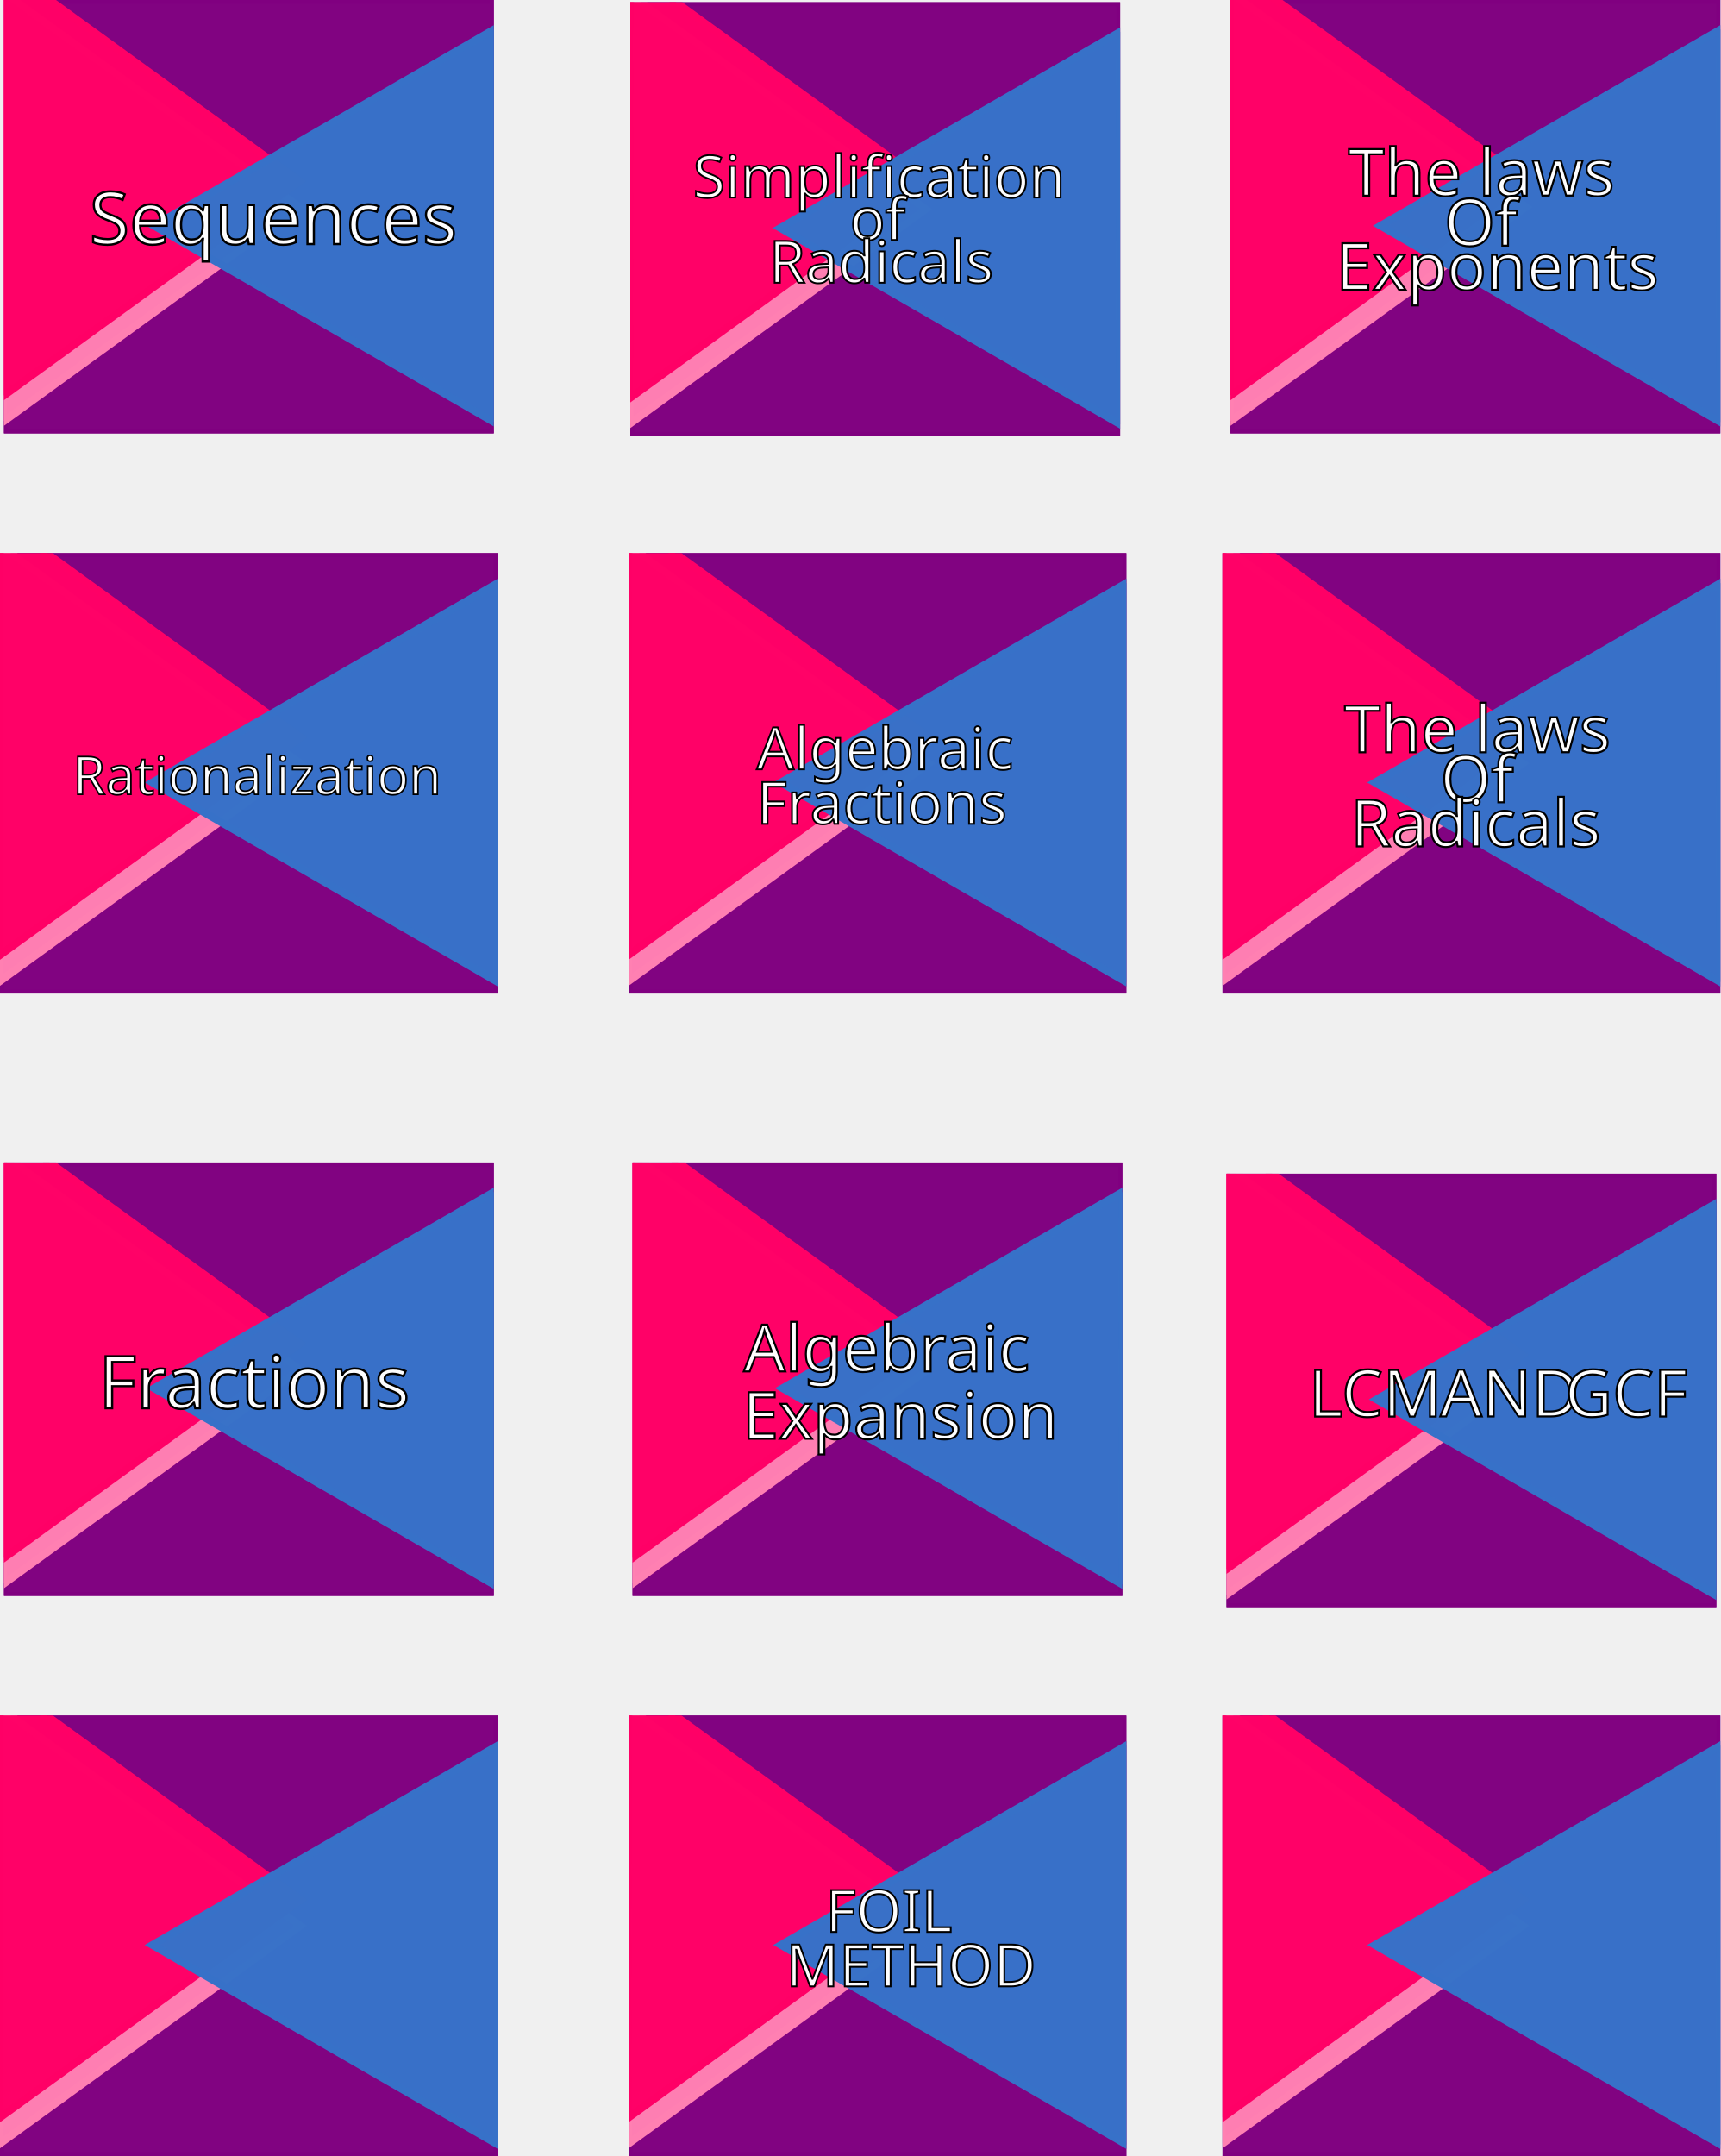
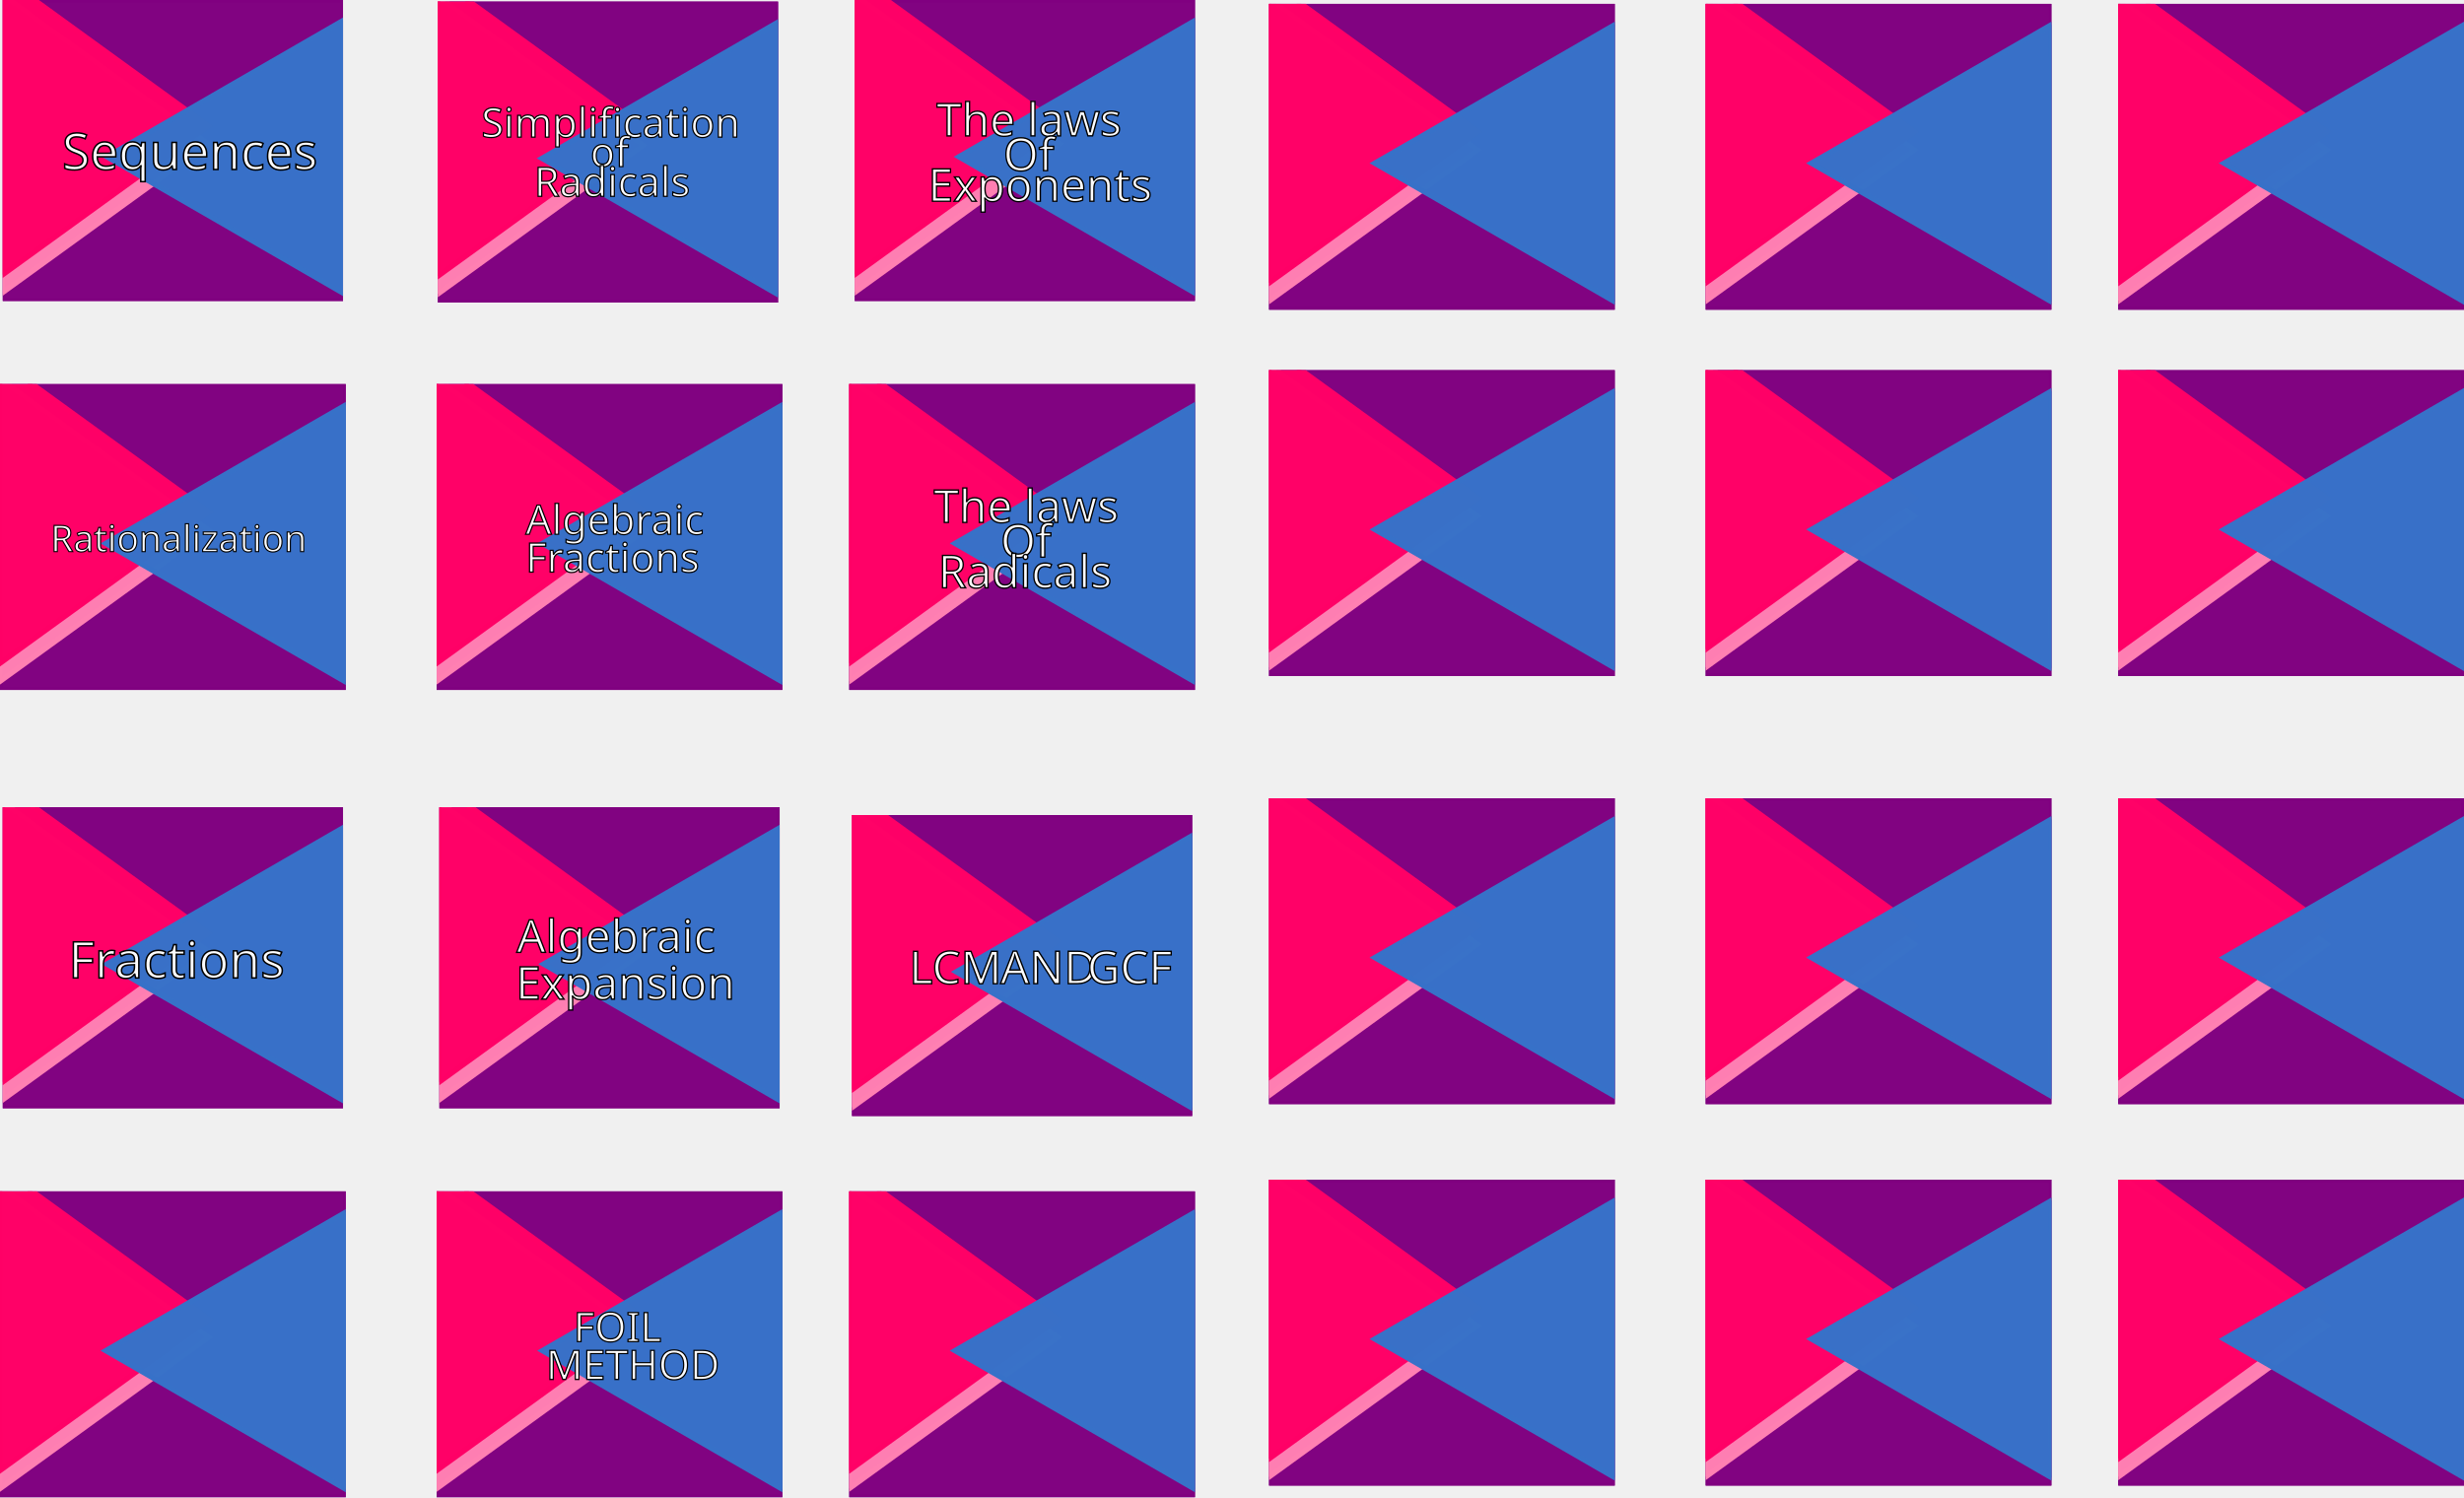
- <svg xmlns="http://www.w3.org/2000/svg" width="2126.736mm" height="2664.834mm" viewBox="0 0 2126.736 2664.834" version="1.1" id="svg1">
+ <svg xmlns="http://www.w3.org/2000/svg" width="4385.24mm" height="2664.834mm" viewBox="0 0 4385.24 2664.834" version="1.1" id="svg1">
  <defs id="defs1">
    <clipPath clipPathUnits="userSpaceOnUse" id="clipPath28">
      <rect style="fill:#800080;fill-opacity:0.988;stroke:#800080;stroke-width:3.989" id="rect28" width="245.798" height="217.448" x="-17.899" y="-38.953" />
    </clipPath>
    <clipPath clipPathUnits="userSpaceOnUse" id="clipPath28-7">
      <rect style="fill:#800080;fill-opacity:0.988;stroke:#800080;stroke-width:3.989" id="rect28-5" width="245.798" height="217.448" x="-17.899" y="-38.953" />
    </clipPath>
    <clipPath clipPathUnits="userSpaceOnUse" id="clipPath1">
      <rect style="fill:#800080;fill-opacity:0.988;stroke:#800080;stroke-width:3.989" id="rect1-3" width="245.798" height="217.448" x="-17.899" y="-38.953" />
    </clipPath>
    <clipPath clipPathUnits="userSpaceOnUse" id="clipPath2">
      <rect style="fill:#800080;fill-opacity:0.988;stroke:#800080;stroke-width:3.989" id="rect2-5" width="245.798" height="217.448" x="-17.899" y="-38.953" />
    </clipPath>
  </defs>
  <g id="layer1" transform="translate(522.0642,-8.218375)">
    <g id="g46" clip-path="url(#clipPath28)" transform="matrix(2.503564,0,0,2.503564,299.8197,789.3644)">
      <rect style="fill:#800080;fill-opacity:0.988;stroke:#800080;stroke-width:3.989" id="rect43" width="245.798" height="217.448" x="-17.899" y="-38.953" />
      <path style="fill:#ff80b2;fill-opacity:0.988;stroke:#ff80b2;stroke-width:2.699" id="path44" d="M 331.073,119.532 195.812,77.307 300.011,-18.72 Z" transform="matrix(0.8197003,-1.115888,0.8892339,1.028631,-247.2071,311.3472)" />
      <path style="fill:#ff0066;fill-opacity:0.988;stroke:#ff0066;stroke-width:2.699" id="path45" d="M 331.073,119.532 195.812,77.307 300.011,-18.72 Z" transform="matrix(0.8197003,-1.115888,0.8892339,1.028631,-247.2003,298.4932)" />
      <path style="fill:#3771c8;fill-opacity:0.988;stroke:#3771c8;stroke-width:2.699" id="path46" d="M 331.073,119.532 195.812,77.307 300.011,-18.72 Z" transform="matrix(-0.9422147,1.022141,-1.022141,-0.9422147,491.427,-151.4687)" />
    </g>
    <g id="g40" clip-path="url(#clipPath28)" transform="matrix(2.463587,0,0,2.463587,301.2567,106.9659)">
      <rect style="fill:#800080;fill-opacity:0.988;stroke:#800080;stroke-width:3.989" id="rect37" width="245.798" height="217.448" x="-17.899" y="-38.953" />
      <path style="fill:#ff80b2;fill-opacity:0.988;stroke:#ff80b2;stroke-width:2.699" id="path38" d="M 331.073,119.532 195.812,77.307 300.011,-18.72 Z" transform="matrix(0.8197003,-1.115888,0.8892339,1.028631,-247.2071,311.3472)" />
      <path style="fill:#ff0066;fill-opacity:0.988;stroke:#ff0066;stroke-width:2.699" id="path39" d="M 331.073,119.532 195.812,77.307 300.011,-18.72 Z" transform="matrix(0.8197003,-1.115888,0.8892339,1.028631,-247.2003,298.4932)" />
      <path style="fill:#3771c8;fill-opacity:0.988;stroke:#3771c8;stroke-width:2.699" id="path40" d="M 331.073,119.532 195.812,77.307 300.011,-18.72 Z" transform="matrix(-0.9422147,1.022141,-1.022141,-0.9422147,491.427,-151.4687)" />
    </g>
    <g id="g37" clip-path="url(#clipPath28)" transform="matrix(2.463587,0,0,2.463587,-473.0552,104.1825)">
      <rect style="fill:#800080;fill-opacity:0.988;stroke:#800080;stroke-width:3.989" id="rect34" width="245.798" height="217.448" x="-17.899" y="-38.953" />
      <path style="fill:#ff80b2;fill-opacity:0.988;stroke:#ff80b2;stroke-width:2.699" id="path35" d="M 331.073,119.532 195.812,77.307 300.011,-18.72 Z" transform="matrix(0.8197003,-1.115888,0.8892339,1.028631,-247.2071,311.3472)" />
      <path style="fill:#ff0066;fill-opacity:0.988;stroke:#ff0066;stroke-width:2.699" id="path36" d="M 331.073,119.532 195.812,77.307 300.011,-18.72 Z" transform="matrix(0.8197003,-1.115888,0.8892339,1.028631,-247.2003,298.4932)" />
      <path style="fill:#3771c8;fill-opacity:0.988;stroke:#3771c8;stroke-width:2.699" id="path37" d="M 331.073,119.532 195.812,77.307 300.011,-18.72 Z" transform="matrix(-0.9422147,1.022141,-1.022141,-0.9422147,491.427,-151.4687)" />
    </g>
    <text xml:space="preserve" style="font-size:90px;font-family:'Master Komika Extrude';-inkscape-font-specification:'Master Komika Extrude';text-align:start;writing-mode:lr-tb;direction:ltr;text-anchor:start;fill:#ffffff;fill-opacity:0.988;stroke:#000000;stroke-width:2.699" x="365.715" y="331.781" id="text17">
      <tspan id="tspan17" style="stroke-width:2.699" x="365.715" y="331.781" />
    </text>
    <text xml:space="preserve" style="font-style:normal;font-variant:normal;font-weight:normal;font-stretch:normal;font-size:90px;font-family:'Master Komika';-inkscape-font-specification:'Master Komika';text-align:start;writing-mode:lr-tb;direction:ltr;text-anchor:start;fill:#ffffff;fill-opacity:0.988;stroke:#000000;stroke-width:2.699" x="-411.517" y="309.885" id="text26">
      <tspan id="tspan26" style="fill:#ffffff;stroke:#000000;stroke-width:2.699" x="-411.517" y="309.885">Sequences</tspan>
    </text>
    <g id="g16">
      <g id="g34" clip-path="url(#clipPath28)" transform="matrix(2.463587,0,0,2.463587,1043.223,104.1825)">
        <rect style="fill:#800080;fill-opacity:0.988;stroke:#800080;stroke-width:3.989" id="rect32" width="245.798" height="217.448" x="-17.899" y="-38.953" />
        <path style="fill:#ff80b2;fill-opacity:0.988;stroke:#ff80b2;stroke-width:2.699" id="path32" d="M 331.073,119.532 195.812,77.307 300.011,-18.72 Z" transform="matrix(0.8197003,-1.115888,0.8892339,1.028631,-247.2071,311.3472)" />
        <path style="fill:#ff0066;fill-opacity:0.988;stroke:#ff0066;stroke-width:2.699" id="path33" d="M 331.073,119.532 195.812,77.307 300.011,-18.72 Z" transform="matrix(0.8197003,-1.115888,0.8892339,1.028631,-247.2003,298.4932)" />
        <path style="fill:#3771c8;fill-opacity:0.988;stroke:#3771c8;stroke-width:2.699" id="path34" d="M 331.073,119.532 195.812,77.307 300.011,-18.72 Z" transform="matrix(-0.9422147,1.022141,-1.022141,-0.9422147,491.427,-151.4687)" />
      </g>
      <g id="g2" transform="matrix(0.8963748,0,0,0.8963748,139.3136,51.92204)">
        <text xml:space="preserve" style="font-style:normal;font-variant:normal;font-weight:normal;font-stretch:normal;font-size:90px;font-family:'Master Komika';-inkscape-font-specification:'Master Komika';text-align:start;writing-mode:lr-tb;direction:ltr;text-anchor:start;fill:#ffffff;fill-opacity:0.988;stroke:#000000;stroke-width:2.699" x="1121.557" y="221.075" id="text30">
          <tspan id="tspan30" style="fill:#ffffff;stroke-width:2.699" x="1121.557" y="221.075">The laws</tspan>
        </text>
        <text xml:space="preserve" style="font-style:normal;font-variant:normal;font-weight:normal;font-stretch:normal;font-size:90px;font-family:'Master Komika';-inkscape-font-specification:'Master Komika';text-align:start;writing-mode:lr-tb;direction:ltr;text-anchor:start;fill:#ffffff;fill-opacity:0.988;stroke:#000000;stroke-width:2.699" x="1253.964" y="290.028" id="text31">
          <tspan id="tspan31" style="fill:#ffffff;stroke-width:2.699" x="1253.964" y="290.028">Of</tspan>
        </text>
        <text xml:space="preserve" style="font-style:normal;font-variant:normal;font-weight:normal;font-stretch:normal;font-size:90px;font-family:'Master Komika';-inkscape-font-specification:'Master Komika';text-align:start;writing-mode:lr-tb;direction:ltr;text-anchor:start;fill:#ffffff;fill-opacity:0.988;stroke:#000000;stroke-width:2.699" x="1104.704" y="350.85" id="text32">
          <tspan id="tspan32" style="fill:#ffffff;stroke-width:2.699" x="1104.704" y="350.85">Exponents</tspan>
        </text>
      </g>
    </g>
    <g id="g9" transform="translate(22.39576,-7.047849)">
      <text xml:space="preserve" style="font-style:normal;font-variant:normal;font-weight:normal;font-stretch:normal;font-size:72.408px;font-family:'Master Komika';-inkscape-font-specification:'Master Komika';text-align:start;writing-mode:lr-tb;direction:ltr;text-anchor:start;fill:#ffffff;fill-opacity:0.988;stroke:#000000;stroke-width:2.171" x="312.219" y="259.392" id="text27">
        <tspan id="tspan27" style="fill:#ffffff;stroke-width:2.171" x="312.219" y="259.392">Simplification</tspan>
      </text>
      <text xml:space="preserve" style="font-style:normal;font-variant:normal;font-weight:normal;font-stretch:normal;font-size:72.408px;font-family:'Master Komika';-inkscape-font-specification:'Master Komika';text-align:start;writing-mode:lr-tb;direction:ltr;text-anchor:start;fill:#ffffff;fill-opacity:0.988;stroke:#000000;stroke-width:2.171" x="506.109" y="311.843" id="text28">
        <tspan id="tspan28" style="fill:#ffffff;stroke-width:2.171" x="506.109" y="311.843">of</tspan>
      </text>
      <text xml:space="preserve" style="font-style:normal;font-variant:normal;font-weight:normal;font-stretch:normal;font-size:72.408px;font-family:'Master Komika';-inkscape-font-specification:'Master Komika';text-align:start;writing-mode:lr-tb;direction:ltr;text-anchor:start;fill:#ffffff;fill-opacity:0.988;stroke:#000000;stroke-width:2.171" x="406.159" y="364.754" id="text29">
        <tspan id="tspan29" style="fill:#ffffff;stroke-width:2.171" x="406.159" y="364.754">Radicals</tspan>
      </text>
    </g>
    <text xml:space="preserve" style="font-size:96.258px;line-height:0.9;font-family:'Master Komika Extrude';-inkscape-font-specification:'Master Komika Extrude';text-align:center;letter-spacing:0px;writing-mode:lr-tb;direction:ltr;text-anchor:middle;fill:#ffffff;stroke:#000000;stroke-width:0.637" x="551.855" y="944.809" id="text5">
      <tspan style="font-style:normal;font-variant:normal;font-weight:normal;font-stretch:normal;font-family:'Master Komika';-inkscape-font-specification:'Master Komika';fill:#ffffff;stroke:#000000;stroke-width:0.637" x="551.855" y="944.809" id="tspan7" />
    </text>
    <g id="g10" transform="translate(7.157484,-43.55564)">
      <text xml:space="preserve" style="font-style:normal;font-variant:normal;font-weight:normal;font-stretch:normal;font-size:72.408px;font-family:'Master Komika';-inkscape-font-specification:'Master Komika';text-align:start;writing-mode:lr-tb;direction:ltr;text-anchor:start;fill:#ffffff;fill-opacity:0.988;stroke:#000000;stroke-width:2.171" x="406.159" y="1002.729" id="text8">
        <tspan id="tspan8" style="fill:#ffffff;stroke-width:2.171" x="406.159" y="1002.729">Algebraic</tspan>
      </text>
      <text xml:space="preserve" style="font-style:normal;font-variant:normal;font-weight:normal;font-stretch:normal;font-size:72.408px;font-family:'Master Komika';-inkscape-font-specification:'Master Komika';text-align:start;writing-mode:lr-tb;direction:ltr;text-anchor:start;fill:#ffffff;fill-opacity:0.988;stroke:#000000;stroke-width:2.171" x="406.159" y="1070.057" id="text9">
        <tspan id="tspan9" style="fill:#ffffff;stroke-width:2.171" x="406.159" y="1070.057">Fractions</tspan>
      </text>
    </g>
    <g id="g43" clip-path="url(#clipPath28)" transform="matrix(2.503564,0,0,2.503564,-477.2527,789.3644)">
      <rect style="fill:#800080;fill-opacity:0.988;stroke:#800080;stroke-width:3.989" id="rect40" width="245.798" height="217.448" x="-17.899" y="-38.953" />
      <path style="fill:#ff80b2;fill-opacity:0.988;stroke:#ff80b2;stroke-width:2.699" id="path41" d="M 331.073,119.532 195.812,77.307 300.011,-18.72 Z" transform="matrix(0.8197003,-1.115888,0.8892339,1.028631,-247.2071,311.3472)" />
      <path style="fill:#ff0066;fill-opacity:0.988;stroke:#ff0066;stroke-width:2.699" id="path42" d="M 331.073,119.532 195.812,77.307 300.011,-18.72 Z" transform="matrix(0.8197003,-1.115888,0.8892339,1.028631,-247.2003,298.4932)" />
      <path style="fill:#3771c8;fill-opacity:0.988;stroke:#3771c8;stroke-width:2.699" id="path43" d="M 331.073,119.532 195.812,77.307 300.011,-18.72 Z" transform="matrix(-0.9422147,1.022141,-1.022141,-0.9422147,491.427,-151.4687)" />
    </g>
    <text xml:space="preserve" style="font-style:normal;font-variant:normal;font-weight:normal;font-stretch:normal;font-size:65.382px;font-family:'Master Komika';-inkscape-font-specification:'Master Komika';text-align:start;writing-mode:lr-tb;direction:ltr;text-anchor:start;fill:#ffffff;fill-opacity:0.988;stroke:#000000;stroke-width:1.961" x="-432.234" y="990.043" id="text43">
      <tspan id="tspan43" style="stroke-width:1.961" x="-432.234" y="990.043">Rationalization</tspan>
    </text>
    <g id="g49" clip-path="url(#clipPath28)" transform="matrix(2.503564,0,0,2.503564,1034.112,789.3644)">
      <rect style="fill:#800080;fill-opacity:0.988;stroke:#800080;stroke-width:3.989" id="rect46" width="245.798" height="217.448" x="-17.899" y="-38.953" />
      <path style="fill:#ff80b2;fill-opacity:0.988;stroke:#ff80b2;stroke-width:2.699" id="path47" d="M 331.073,119.532 195.812,77.307 300.011,-18.72 Z" transform="matrix(0.8197003,-1.115888,0.8892339,1.028631,-247.2071,311.3472)" />
      <path style="fill:#ff0066;fill-opacity:0.988;stroke:#ff0066;stroke-width:2.699" id="path48" d="M 331.073,119.532 195.812,77.307 300.011,-18.72 Z" transform="matrix(0.8197003,-1.115888,0.8892339,1.028631,-247.2003,298.4932)" />
      <path style="fill:#3771c8;fill-opacity:0.988;stroke:#3771c8;stroke-width:2.699" id="path49" d="M 331.073,119.532 195.812,77.307 300.011,-18.72 Z" transform="matrix(-0.9422147,1.022141,-1.022141,-0.9422147,491.427,-151.4687)" />
    </g>
    <g id="g17">
      <g id="g55" clip-path="url(#clipPath28)" transform="matrix(2.463587,0,0,2.463587,-473.0552,1540.997)">
        <rect style="fill:#800080;fill-opacity:0.988;stroke:#800080;stroke-width:3.989" id="rect52" width="245.798" height="217.448" x="-17.899" y="-38.953" />
        <path style="fill:#ff80b2;fill-opacity:0.988;stroke:#ff80b2;stroke-width:2.699" id="path53" d="M 331.073,119.532 195.812,77.307 300.011,-18.72 Z" transform="matrix(0.8197003,-1.115888,0.8892339,1.028631,-247.2071,311.3472)" />
        <path style="fill:#ff0066;fill-opacity:0.988;stroke:#ff0066;stroke-width:2.699" id="path54" d="M 331.073,119.532 195.812,77.307 300.011,-18.72 Z" transform="matrix(0.8197003,-1.115888,0.8892339,1.028631,-247.2003,298.4932)" />
        <path style="fill:#3771c8;fill-opacity:0.988;stroke:#3771c8;stroke-width:2.699" id="path55" d="M 331.073,119.532 195.812,77.307 300.011,-18.72 Z" transform="matrix(-0.9422147,1.022141,-1.022141,-0.9422147,491.427,-151.4687)" />
      </g>
      <text xml:space="preserve" style="font-style:normal;font-variant:normal;font-weight:normal;font-stretch:normal;font-size:90px;font-family:'Master Komika';-inkscape-font-specification:'Master Komika';text-align:start;writing-mode:lr-tb;direction:ltr;text-anchor:start;fill:#ffffff;fill-opacity:0.988;stroke:#000000;stroke-width:2.699" x="-400.245" y="1748.831" id="text26-3">
        <tspan id="tspan26-5" style="fill:#ffffff;stroke:#000000;stroke-width:2.699" x="-400.245" y="1748.831">Fractions</tspan>
      </text>
    </g>
    <g id="g64" clip-path="url(#clipPath28)" transform="matrix(2.503564,0,0,2.503564,-477.2527,2226.179)">
      <rect style="fill:#800080;fill-opacity:0.988;stroke:#800080;stroke-width:3.989" id="rect62" width="245.798" height="217.448" x="-17.899" y="-38.953" />
      <path style="fill:#ff80b2;fill-opacity:0.988;stroke:#ff80b2;stroke-width:2.699" id="path62" d="M 331.073,119.532 195.812,77.307 300.011,-18.72 Z" transform="matrix(0.8197003,-1.115888,0.8892339,1.028631,-247.2071,311.3472)" />
      <path style="fill:#ff0066;fill-opacity:0.988;stroke:#ff0066;stroke-width:2.699" id="path63" d="M 331.073,119.532 195.812,77.307 300.011,-18.72 Z" transform="matrix(0.8197003,-1.115888,0.8892339,1.028631,-247.2003,298.4932)" />
      <path style="fill:#3771c8;fill-opacity:0.988;stroke:#3771c8;stroke-width:2.699" id="path64" d="M 331.073,119.532 195.812,77.307 300.011,-18.72 Z" transform="matrix(-0.9422147,1.022141,-1.022141,-0.9422147,491.427,-151.4687)" />
    </g>
-     <g id="g67" clip-path="url(#clipPath28)" transform="matrix(2.503564,0,0,2.503564,299.8197,2226.179)">
-       <rect style="fill:#800080;fill-opacity:0.988;stroke:#800080;stroke-width:3.989" id="rect64" width="245.798" height="217.448" x="-17.899" y="-38.953" />
-       <path style="fill:#ff80b2;fill-opacity:0.988;stroke:#ff80b2;stroke-width:2.699" id="path65" d="M 331.073,119.532 195.812,77.307 300.011,-18.72 Z" transform="matrix(0.8197003,-1.115888,0.8892339,1.028631,-247.2071,311.3472)" />
-       <path style="fill:#ff0066;fill-opacity:0.988;stroke:#ff0066;stroke-width:2.699" id="path66" d="M 331.073,119.532 195.812,77.307 300.011,-18.72 Z" transform="matrix(0.8197003,-1.115888,0.8892339,1.028631,-247.2003,298.4932)" />
-       <path style="fill:#3771c8;fill-opacity:0.988;stroke:#3771c8;stroke-width:2.699" id="path67" d="M 331.073,119.532 195.812,77.307 300.011,-18.72 Z" transform="matrix(-0.9422147,1.022141,-1.022141,-0.9422147,491.427,-151.4687)" />
-     </g>
    <g id="g70" clip-path="url(#clipPath28)" transform="matrix(2.503564,0,0,2.503564,1034.112,2226.179)">
      <rect style="fill:#800080;fill-opacity:0.988;stroke:#800080;stroke-width:3.989" id="rect67" width="245.798" height="217.448" x="-17.899" y="-38.953" />
      <path style="fill:#ff80b2;fill-opacity:0.988;stroke:#ff80b2;stroke-width:2.699" id="path68" d="M 331.073,119.532 195.812,77.307 300.011,-18.72 Z" transform="matrix(0.8197003,-1.115888,0.8892339,1.028631,-247.2071,311.3472)" />
      <path style="fill:#ff0066;fill-opacity:0.988;stroke:#ff0066;stroke-width:2.699" id="path69" d="M 331.073,119.532 195.812,77.307 300.011,-18.72 Z" transform="matrix(0.8197003,-1.115888,0.8892339,1.028631,-247.2003,298.4932)" />
      <path style="fill:#3771c8;fill-opacity:0.988;stroke:#3771c8;stroke-width:2.699" id="path70" d="M 331.073,119.532 195.812,77.307 300.011,-18.72 Z" transform="matrix(-0.9422147,1.022141,-1.022141,-0.9422147,491.427,-151.4687)" />
    </g>
    <text xml:space="preserve" style="font-size:40px;line-height:0.9;font-family:'Master Komika Extrude';-inkscape-font-specification:'Master Komika Extrude';text-align:center;letter-spacing:0px;writing-mode:lr-tb;direction:ltr;text-anchor:middle;fill:#50fa7b;stroke:#50fa7b;stroke-width:0.265" x="419.248" y="860.619" id="text2">
      <tspan id="tspan2" style="stroke-width:0.265" x="419.248" y="860.619" />
    </text>
    <text xml:space="preserve" style="font-size:40px;line-height:0.9;font-family:'Master Komika Extrude';-inkscape-font-specification:'Master Komika Extrude';text-align:center;letter-spacing:0px;writing-mode:lr-tb;direction:ltr;text-anchor:middle;fill:#50fa7b;stroke:#50fa7b;stroke-width:0.265" x="467.57" y="628.673" id="text3">
      <tspan id="tspan3" style="stroke-width:0.265" x="467.57" y="628.673" />
    </text>
    <text xml:space="preserve" style="font-style:normal;font-variant:normal;font-weight:normal;font-stretch:normal;font-size:90px;font-family:'Master Komika';-inkscape-font-specification:'Master Komika';text-align:start;writing-mode:lr-tb;direction:ltr;text-anchor:start;fill:#ffffff;fill-opacity:0.988;stroke:#000000;stroke-width:2.699" x="376.827" y="1730.817" id="text1">
      <tspan id="tspan1" style="fill:#ffffff;stroke:#000000;stroke-width:2.699" x="376.827" y="1730.817" />
    </text>
    <g id="g7" transform="matrix(0.8963748,0,0,0.8963748,139.3136,739.8932)">
      <g id="g14">
        <text xml:space="preserve" style="font-style:normal;font-variant:normal;font-weight:normal;font-stretch:normal;font-size:90px;font-family:'Master Komika';-inkscape-font-specification:'Master Komika';text-align:start;writing-mode:lr-tb;direction:ltr;text-anchor:start;fill:#ffffff;fill-opacity:0.988;stroke:#000000;stroke-width:2.699" x="1116.076" y="221.075" id="text4">
          <tspan id="tspan4" style="fill:#ffffff;stroke-width:2.699" x="1116.076" y="221.075">The laws</tspan>
        </text>
        <text xml:space="preserve" style="font-style:normal;font-variant:normal;font-weight:normal;font-stretch:normal;font-size:90px;font-family:'Master Komika';-inkscape-font-specification:'Master Komika';text-align:start;writing-mode:lr-tb;direction:ltr;text-anchor:start;fill:#ffffff;fill-opacity:0.988;stroke:#000000;stroke-width:2.699" x="1248.483" y="290.028" id="text6">
          <tspan id="tspan5" style="fill:#ffffff;stroke-width:2.699" x="1248.483" y="290.028">Of</tspan>
        </text>
        <text xml:space="preserve" style="font-style:normal;font-variant:normal;font-weight:normal;font-stretch:normal;font-size:90px;font-family:'Master Komika';-inkscape-font-specification:'Master Komika';text-align:start;writing-mode:lr-tb;direction:ltr;text-anchor:start;fill:#ffffff;fill-opacity:0.988;stroke:#000000;stroke-width:2.699" x="1124.777" y="350.85" id="text7">
          <tspan id="tspan6" style="fill:#ffffff;stroke-width:2.699" x="1124.777" y="350.85">Radicals</tspan>
        </text>
      </g>
    </g>
    <g id="g18">
      <g id="g60" clip-path="url(#clipPath28)" transform="matrix(2.463587,0,0,2.463587,304.0172,1540.997)">
        <rect style="fill:#800080;fill-opacity:0.988;stroke:#800080;stroke-width:3.989" id="rect58" width="245.798" height="217.448" x="-17.899" y="-38.953" />
        <path style="fill:#ff80b2;fill-opacity:0.988;stroke:#ff80b2;stroke-width:2.699" id="path58" d="M 331.073,119.532 195.812,77.307 300.011,-18.72 Z" transform="matrix(0.8197003,-1.115888,0.8892339,1.028631,-247.2071,311.3472)" />
        <path style="fill:#ff0066;fill-opacity:0.988;stroke:#ff0066;stroke-width:2.699" id="path59" d="M 331.073,119.532 195.812,77.307 300.011,-18.72 Z" transform="matrix(0.8197003,-1.115888,0.8892339,1.028631,-247.2003,298.4932)" />
        <path style="fill:#3771c8;fill-opacity:0.988;stroke:#3771c8;stroke-width:2.699" id="path60" d="M 331.073,119.532 195.812,77.307 300.011,-18.72 Z" transform="matrix(-0.9422147,1.022141,-1.022141,-0.9422147,491.427,-151.4687)" />
      </g>
      <g id="g12" transform="matrix(0.8963748,0,0,0.8963748,-594.5741,1505.149)">
        <text xml:space="preserve" style="font-style:normal;font-variant:normal;font-weight:normal;font-stretch:normal;font-size:90px;font-family:'Master Komika';-inkscape-font-specification:'Master Komika';text-align:start;writing-mode:lr-tb;direction:ltr;text-anchor:start;fill:#ffffff;fill-opacity:0.988;stroke:#000000;stroke-width:2.699" x="1253.964" y="290.028" id="text11">
          <tspan id="tspan11" style="fill:#ffffff;stroke-width:2.699" x="1253.964" y="290.028" />
        </text>
        <g id="g13">
          <g id="g15">
            <text xml:space="preserve" style="font-style:normal;font-variant:normal;font-weight:normal;font-stretch:normal;font-size:90px;font-family:'Master Komika';-inkscape-font-specification:'Master Komika';text-align:start;writing-mode:lr-tb;direction:ltr;text-anchor:start;fill:#ffffff;fill-opacity:0.988;stroke:#000000;stroke-width:2.699" x="1106.659" y="221.075" id="text10">
              <tspan id="tspan10" style="fill:#ffffff;stroke-width:2.699" x="1106.659" y="221.075">Algebraic</tspan>
            </text>
            <text xml:space="preserve" style="font-style:normal;font-variant:normal;font-weight:normal;font-stretch:normal;font-size:90px;font-family:'Master Komika';-inkscape-font-specification:'Master Komika';text-align:start;writing-mode:lr-tb;direction:ltr;text-anchor:start;fill:#ffffff;fill-opacity:0.988;stroke:#000000;stroke-width:2.699" x="1104.704" y="314.012" id="text12">
              <tspan id="tspan12" style="fill:#ffffff;stroke-width:2.699" x="1104.704" y="314.012">Expansion</tspan>
            </text>
          </g>
        </g>
      </g>
    </g>
    <g id="g23">
      <g id="g52" clip-path="url(#clipPath28)" transform="matrix(2.463587,0,0,2.463587,1038.31,1554.864)">
        <rect style="fill:#800080;fill-opacity:0.988;stroke:#800080;stroke-width:3.989" id="rect49" width="245.798" height="217.448" x="-17.899" y="-38.953" />
        <path style="fill:#ff80b2;fill-opacity:0.988;stroke:#ff80b2;stroke-width:2.699" id="path50" d="M 331.073,119.532 195.812,77.307 300.011,-18.72 Z" transform="matrix(0.8197003,-1.115888,0.8892339,1.028631,-247.2071,311.3472)" />
        <path style="fill:#ff0066;fill-opacity:0.988;stroke:#ff0066;stroke-width:2.699" id="path51" d="M 331.073,119.532 195.812,77.307 300.011,-18.72 Z" transform="matrix(0.8197003,-1.115888,0.8892339,1.028631,-247.2003,298.4932)" />
        <path style="fill:#3771c8;fill-opacity:0.988;stroke:#3771c8;stroke-width:2.699" id="path52" d="M 331.073,119.532 195.812,77.307 300.011,-18.72 Z" transform="matrix(-0.9422147,1.022141,-1.022141,-0.9422147,491.427,-151.4687)" />
      </g>
      <g id="g21" transform="matrix(0.8963748,0,0,0.8963748,139.3136,1498.901)">
        <g id="g20">
          <g id="g22">
            <text xml:space="preserve" style="font-style:normal;font-variant:normal;font-weight:normal;font-stretch:normal;font-size:90px;font-family:'Master Komika';-inkscape-font-specification:'Master Komika';text-align:start;writing-mode:lr-tb;direction:ltr;text-anchor:start;fill:#ffffff;fill-opacity:0.988;stroke:#000000;stroke-width:2.699" x="1067.164" y="290.269" id="text18">
              <tspan id="tspan18" style="fill:#ffffff;stroke-width:2.699" x="1067.164" y="290.269">LCM</tspan>
            </text>
            <text xml:space="preserve" style="font-style:normal;font-variant:normal;font-weight:normal;font-stretch:normal;font-size:90px;font-family:'Master Komika';-inkscape-font-specification:'Master Komika';text-align:start;writing-mode:lr-tb;direction:ltr;text-anchor:start;fill:#ffffff;fill-opacity:0.988;stroke:#000000;stroke-width:2.699" x="1248.483" y="290.138" id="text19">
              <tspan id="tspan19" style="fill:#ffffff;stroke-width:2.699" x="1248.483" y="290.138">AND</tspan>
            </text>
            <text xml:space="preserve" style="font-style:normal;font-variant:normal;font-weight:normal;font-stretch:normal;font-size:90px;font-family:'Master Komika';-inkscape-font-specification:'Master Komika';text-align:start;writing-mode:lr-tb;direction:ltr;text-anchor:start;fill:#ffffff;fill-opacity:0.988;stroke:#000000;stroke-width:2.699" x="1420.529" y="290.225" id="text20">
              <tspan id="tspan20" style="fill:#ffffff;stroke-width:2.699" x="1420.529" y="290.225">GCF</tspan>
            </text>
          </g>
        </g>
      </g>
    </g>
-     <g id="g25" transform="translate(85.18936,0.08836117)">
-       <g id="g24" transform="translate(7.157484,1393.259)">
-         <text xml:space="preserve" style="font-style:normal;font-variant:normal;font-weight:normal;font-stretch:normal;font-size:72.408px;font-family:'Master Komika';-inkscape-font-specification:'Master Komika';text-align:start;writing-mode:lr-tb;direction:ltr;text-anchor:start;fill:#ffffff;fill-opacity:0.988;stroke:#000000;stroke-width:2.171" x="406.159" y="1002.729" id="text23">
-           <tspan id="tspan23" style="fill:#ffffff;stroke-width:2.171" x="406.159" y="1002.729">FOIL</tspan>
-         </text>
-         <text xml:space="preserve" style="font-style:normal;font-variant:normal;font-weight:normal;font-stretch:normal;font-size:72.408px;font-family:'Master Komika';-inkscape-font-specification:'Master Komika';text-align:start;writing-mode:lr-tb;direction:ltr;text-anchor:start;fill:#ffffff;fill-opacity:0.988;stroke:#000000;stroke-width:2.171" x="357.262" y="1070.057" id="text24">
-           <tspan id="tspan24" style="fill:#ffffff;stroke-width:2.171" x="357.262" y="1070.057">METHOD</tspan>
-         </text>
+     <g id="g26">
+       <g id="g67" clip-path="url(#clipPath28)" transform="matrix(2.503564,0,0,2.503564,299.8197,2226.179)">
+         <rect style="fill:#800080;fill-opacity:0.988;stroke:#800080;stroke-width:3.989" id="rect64" width="245.798" height="217.448" x="-17.899" y="-38.953" />
+         <path style="fill:#ff80b2;fill-opacity:0.988;stroke:#ff80b2;stroke-width:2.699" id="path65" d="M 331.073,119.532 195.812,77.307 300.011,-18.72 Z" transform="matrix(0.8197003,-1.115888,0.8892339,1.028631,-247.2071,311.3472)" />
+         <path style="fill:#ff0066;fill-opacity:0.988;stroke:#ff0066;stroke-width:2.699" id="path66" d="M 331.073,119.532 195.812,77.307 300.011,-18.72 Z" transform="matrix(0.8197003,-1.115888,0.8892339,1.028631,-247.2003,298.4932)" />
+         <path style="fill:#3771c8;fill-opacity:0.988;stroke:#3771c8;stroke-width:2.699" id="path67" d="M 331.073,119.532 195.812,77.307 300.011,-18.72 Z" transform="matrix(-0.9422147,1.022141,-1.022141,-0.9422147,491.427,-151.4687)" />
+       </g>
+       <g id="g25" transform="translate(85.18936,0.08836117)">
+         <g id="g24" transform="translate(7.157484,1393.259)">
+           <text xml:space="preserve" style="font-style:normal;font-variant:normal;font-weight:normal;font-stretch:normal;font-size:72.408px;font-family:'Master Komika';-inkscape-font-specification:'Master Komika';text-align:start;writing-mode:lr-tb;direction:ltr;text-anchor:start;fill:#ffffff;fill-opacity:0.988;stroke:#000000;stroke-width:2.171" x="406.159" y="1002.729" id="text23">
+             <tspan id="tspan23" style="fill:#ffffff;stroke-width:2.171" x="406.159" y="1002.729">FOIL</tspan>
+           </text>
+           <text xml:space="preserve" style="font-style:normal;font-variant:normal;font-weight:normal;font-stretch:normal;font-size:72.408px;font-family:'Master Komika';-inkscape-font-specification:'Master Komika';text-align:start;writing-mode:lr-tb;direction:ltr;text-anchor:start;fill:#ffffff;fill-opacity:0.988;stroke:#000000;stroke-width:2.171" x="357.262" y="1070.057" id="text24">
+             <tspan id="tspan24" style="fill:#ffffff;stroke-width:2.171" x="357.262" y="1070.057">METHOD</tspan>
+           </text>
+         </g>
+       </g>
+     </g>
+     <g id="g28" clip-path="url(#clipPath28)" transform="matrix(2.503564,0,0,2.503564,1781.251,112.6294)">
+       <rect style="fill:#800080;fill-opacity:0.988;stroke:#800080;stroke-width:3.989" id="rect26" width="245.798" height="217.448" x="-17.899" y="-38.953" />
+       <path style="fill:#ff80b2;fill-opacity:0.988;stroke:#ff80b2;stroke-width:2.699" id="path26" d="M 331.073,119.532 195.812,77.307 300.011,-18.72 Z" transform="matrix(0.8197003,-1.115888,0.8892339,1.028631,-247.2071,311.3472)" />
+       <path style="fill:#ff0066;fill-opacity:0.988;stroke:#ff0066;stroke-width:2.699" id="path27" d="M 331.073,119.532 195.812,77.307 300.011,-18.72 Z" transform="matrix(0.8197003,-1.115888,0.8892339,1.028631,-247.2003,298.4932)" />
+       <path style="fill:#3771c8;fill-opacity:0.988;stroke:#3771c8;stroke-width:2.699" id="path28" d="M 331.073,119.532 195.812,77.307 300.011,-18.72 Z" transform="matrix(-0.9422147,1.022141,-1.022141,-0.9422147,491.427,-151.4687)" />
+     </g>
+     <g id="g31" clip-path="url(#clipPath28)" transform="matrix(2.503564,0,0,2.503564,3292.616,112.6294)">
+       <rect style="fill:#800080;fill-opacity:0.988;stroke:#800080;stroke-width:3.989" id="rect29" width="245.798" height="217.448" x="-17.899" y="-38.953" />
+       <path style="fill:#ff80b2;fill-opacity:0.988;stroke:#ff80b2;stroke-width:2.699" id="path29" d="M 331.073,119.532 195.812,77.307 300.011,-18.72 Z" transform="matrix(0.8197003,-1.115888,0.8892339,1.028631,-247.2071,311.3472)" />
+       <path style="fill:#ff0066;fill-opacity:0.988;stroke:#ff0066;stroke-width:2.699" id="path30" d="M 331.073,119.532 195.812,77.307 300.011,-18.72 Z" transform="matrix(0.8197003,-1.115888,0.8892339,1.028631,-247.2003,298.4932)" />
+       <path style="fill:#3771c8;fill-opacity:0.988;stroke:#3771c8;stroke-width:2.699" id="path31" d="M 331.073,119.532 195.812,77.307 300.011,-18.72 Z" transform="matrix(-0.9422147,1.022141,-1.022141,-0.9422147,491.427,-151.4687)" />
+     </g>
+     <g id="g65">
+       <g id="g61" clip-path="url(#clipPath28)" transform="matrix(2.503564,0,0,2.503564,2558.324,112.6294)">
+         <rect style="fill:#800080;fill-opacity:0.988;stroke:#800080;stroke-width:3.989" id="rect31" width="245.798" height="217.448" x="-17.899" y="-38.953" />
+         <path style="fill:#ff80b2;fill-opacity:0.988;stroke:#ff80b2;stroke-width:2.699" id="path56" d="M 331.073,119.532 195.812,77.307 300.011,-18.72 Z" transform="matrix(0.8197003,-1.115888,0.8892339,1.028631,-247.2071,311.3472)" />
+         <path style="fill:#ff0066;fill-opacity:0.988;stroke:#ff0066;stroke-width:2.699" id="path57" d="M 331.073,119.532 195.812,77.307 300.011,-18.72 Z" transform="matrix(0.8197003,-1.115888,0.8892339,1.028631,-247.2003,298.4932)" />
+         <path style="fill:#3771c8;fill-opacity:0.988;stroke:#3771c8;stroke-width:2.699" id="path61" d="M 331.073,119.532 195.812,77.307 300.011,-18.72 Z" transform="matrix(-0.9422147,1.022141,-1.022141,-0.9422147,491.427,-151.4687)" />
+       </g>
+     </g>
+     <g id="g73" clip-path="url(#clipPath28)" transform="matrix(2.503564,0,0,2.503564,1781.251,764.5934)">
+       <rect style="fill:#800080;fill-opacity:0.988;stroke:#800080;stroke-width:3.989" id="rect65" width="245.798" height="217.448" x="-17.899" y="-38.953" />
+       <path style="fill:#ff80b2;fill-opacity:0.988;stroke:#ff80b2;stroke-width:2.699" id="path71" d="M 331.073,119.532 195.812,77.307 300.011,-18.72 Z" transform="matrix(0.8197003,-1.115888,0.8892339,1.028631,-247.2071,311.3472)" />
+       <path style="fill:#ff0066;fill-opacity:0.988;stroke:#ff0066;stroke-width:2.699" id="path72" d="M 331.073,119.532 195.812,77.307 300.011,-18.72 Z" transform="matrix(0.8197003,-1.115888,0.8892339,1.028631,-247.2003,298.4932)" />
+       <path style="fill:#3771c8;fill-opacity:0.988;stroke:#3771c8;stroke-width:2.699" id="path73" d="M 331.073,119.532 195.812,77.307 300.011,-18.72 Z" transform="matrix(-0.9422147,1.022141,-1.022141,-0.9422147,491.427,-151.4687)" />
+     </g>
+     <g id="g76" clip-path="url(#clipPath28)" transform="matrix(2.503564,0,0,2.503564,3292.616,764.5934)">
+       <rect style="fill:#800080;fill-opacity:0.988;stroke:#800080;stroke-width:3.989" id="rect73" width="245.798" height="217.448" x="-17.899" y="-38.953" />
+       <path style="fill:#ff80b2;fill-opacity:0.988;stroke:#ff80b2;stroke-width:2.699" id="path74" d="M 331.073,119.532 195.812,77.307 300.011,-18.72 Z" transform="matrix(0.8197003,-1.115888,0.8892339,1.028631,-247.2071,311.3472)" />
+       <path style="fill:#ff0066;fill-opacity:0.988;stroke:#ff0066;stroke-width:2.699" id="path75" d="M 331.073,119.532 195.812,77.307 300.011,-18.72 Z" transform="matrix(0.8197003,-1.115888,0.8892339,1.028631,-247.2003,298.4932)" />
+       <path style="fill:#3771c8;fill-opacity:0.988;stroke:#3771c8;stroke-width:2.699" id="path76" d="M 331.073,119.532 195.812,77.307 300.011,-18.72 Z" transform="matrix(-0.9422147,1.022141,-1.022141,-0.9422147,491.427,-151.4687)" />
+     </g>
+     <g id="g80" transform="translate(0,651.964)">
+       <g id="g79" clip-path="url(#clipPath28)" transform="matrix(2.503564,0,0,2.503564,2558.324,112.6294)">
+         <rect style="fill:#800080;fill-opacity:0.988;stroke:#800080;stroke-width:3.989" id="rect76" width="245.798" height="217.448" x="-17.899" y="-38.953" />
+         <path style="fill:#ff80b2;fill-opacity:0.988;stroke:#ff80b2;stroke-width:2.699" id="path77" d="M 331.073,119.532 195.812,77.307 300.011,-18.72 Z" transform="matrix(0.8197003,-1.115888,0.8892339,1.028631,-247.2071,311.3472)" />
+         <path style="fill:#ff0066;fill-opacity:0.988;stroke:#ff0066;stroke-width:2.699" id="path78" d="M 331.073,119.532 195.812,77.307 300.011,-18.72 Z" transform="matrix(0.8197003,-1.115888,0.8892339,1.028631,-247.2003,298.4932)" />
+         <path style="fill:#3771c8;fill-opacity:0.988;stroke:#3771c8;stroke-width:2.699" id="path79" d="M 331.073,119.532 195.812,77.307 300.011,-18.72 Z" transform="matrix(-0.9422147,1.022141,-1.022141,-0.9422147,491.427,-151.4687)" />
+       </g>
+     </g>
+     <g id="g82" clip-path="url(#clipPath28)" transform="matrix(2.503564,0,0,2.503564,1781.251,1526.522)">
+       <rect style="fill:#800080;fill-opacity:0.988;stroke:#800080;stroke-width:3.989" id="rect80" width="245.798" height="217.448" x="-17.899" y="-38.953" />
+       <path style="fill:#ff80b2;fill-opacity:0.988;stroke:#ff80b2;stroke-width:2.699" id="path80" d="M 331.073,119.532 195.812,77.307 300.011,-18.72 Z" transform="matrix(0.8197003,-1.115888,0.8892339,1.028631,-247.2071,311.3472)" />
+       <path style="fill:#ff0066;fill-opacity:0.988;stroke:#ff0066;stroke-width:2.699" id="path81" d="M 331.073,119.532 195.812,77.307 300.011,-18.72 Z" transform="matrix(0.8197003,-1.115888,0.8892339,1.028631,-247.2003,298.4932)" />
+       <path style="fill:#3771c8;fill-opacity:0.988;stroke:#3771c8;stroke-width:2.699" id="path82" d="M 331.073,119.532 195.812,77.307 300.011,-18.72 Z" transform="matrix(-0.9422147,1.022141,-1.022141,-0.9422147,491.427,-151.4687)" />
+     </g>
+     <g id="g85" clip-path="url(#clipPath28)" transform="matrix(2.503564,0,0,2.503564,3292.616,1526.522)">
+       <rect style="fill:#800080;fill-opacity:0.988;stroke:#800080;stroke-width:3.989" id="rect82" width="245.798" height="217.448" x="-17.899" y="-38.953" />
+       <path style="fill:#ff80b2;fill-opacity:0.988;stroke:#ff80b2;stroke-width:2.699" id="path83" d="M 331.073,119.532 195.812,77.307 300.011,-18.72 Z" transform="matrix(0.8197003,-1.115888,0.8892339,1.028631,-247.2071,311.3472)" />
+       <path style="fill:#ff0066;fill-opacity:0.988;stroke:#ff0066;stroke-width:2.699" id="path84" d="M 331.073,119.532 195.812,77.307 300.011,-18.72 Z" transform="matrix(0.8197003,-1.115888,0.8892339,1.028631,-247.2003,298.4932)" />
+       <path style="fill:#3771c8;fill-opacity:0.988;stroke:#3771c8;stroke-width:2.699" id="path85" d="M 331.073,119.532 195.812,77.307 300.011,-18.72 Z" transform="matrix(-0.9422147,1.022141,-1.022141,-0.9422147,491.427,-151.4687)" />
+     </g>
+     <g id="g89" transform="translate(0,1413.892)">
+       <g id="g88" clip-path="url(#clipPath28)" transform="matrix(2.503564,0,0,2.503564,2558.324,112.6294)">
+         <rect style="fill:#800080;fill-opacity:0.988;stroke:#800080;stroke-width:3.989" id="rect85" width="245.798" height="217.448" x="-17.899" y="-38.953" />
+         <path style="fill:#ff80b2;fill-opacity:0.988;stroke:#ff80b2;stroke-width:2.699" id="path86" d="M 331.073,119.532 195.812,77.307 300.011,-18.72 Z" transform="matrix(0.8197003,-1.115888,0.8892339,1.028631,-247.2071,311.3472)" />
+         <path style="fill:#ff0066;fill-opacity:0.988;stroke:#ff0066;stroke-width:2.699" id="path87" d="M 331.073,119.532 195.812,77.307 300.011,-18.72 Z" transform="matrix(0.8197003,-1.115888,0.8892339,1.028631,-247.2003,298.4932)" />
+         <path style="fill:#3771c8;fill-opacity:0.988;stroke:#3771c8;stroke-width:2.699" id="path88" d="M 331.073,119.532 195.812,77.307 300.011,-18.72 Z" transform="matrix(-0.9422147,1.022141,-1.022141,-0.9422147,491.427,-151.4687)" />
+       </g>
+     </g>
+     <g id="g91" clip-path="url(#clipPath28)" transform="matrix(2.503564,0,0,2.503564,1781.251,2205.448)">
+       <rect style="fill:#800080;fill-opacity:0.988;stroke:#800080;stroke-width:3.989" id="rect89" width="245.798" height="217.448" x="-17.899" y="-38.953" />
+       <path style="fill:#ff80b2;fill-opacity:0.988;stroke:#ff80b2;stroke-width:2.699" id="path89" d="M 331.073,119.532 195.812,77.307 300.011,-18.72 Z" transform="matrix(0.8197003,-1.115888,0.8892339,1.028631,-247.2071,311.3472)" />
+       <path style="fill:#ff0066;fill-opacity:0.988;stroke:#ff0066;stroke-width:2.699" id="path90" d="M 331.073,119.532 195.812,77.307 300.011,-18.72 Z" transform="matrix(0.8197003,-1.115888,0.8892339,1.028631,-247.2003,298.4932)" />
+       <path style="fill:#3771c8;fill-opacity:0.988;stroke:#3771c8;stroke-width:2.699" id="path91" d="M 331.073,119.532 195.812,77.307 300.011,-18.72 Z" transform="matrix(-0.9422147,1.022141,-1.022141,-0.9422147,491.427,-151.4687)" />
+     </g>
+     <g id="g94" clip-path="url(#clipPath28)" transform="matrix(2.503564,0,0,2.503564,3292.616,2205.448)">
+       <rect style="fill:#800080;fill-opacity:0.988;stroke:#800080;stroke-width:3.989" id="rect91" width="245.798" height="217.448" x="-17.899" y="-38.953" />
+       <path style="fill:#ff80b2;fill-opacity:0.988;stroke:#ff80b2;stroke-width:2.699" id="path92" d="M 331.073,119.532 195.812,77.307 300.011,-18.72 Z" transform="matrix(0.8197003,-1.115888,0.8892339,1.028631,-247.2071,311.3472)" />
+       <path style="fill:#ff0066;fill-opacity:0.988;stroke:#ff0066;stroke-width:2.699" id="path93" d="M 331.073,119.532 195.812,77.307 300.011,-18.72 Z" transform="matrix(0.8197003,-1.115888,0.8892339,1.028631,-247.2003,298.4932)" />
+       <path style="fill:#3771c8;fill-opacity:0.988;stroke:#3771c8;stroke-width:2.699" id="path94" d="M 331.073,119.532 195.812,77.307 300.011,-18.72 Z" transform="matrix(-0.9422147,1.022141,-1.022141,-0.9422147,491.427,-151.4687)" />
+     </g>
+     <g id="g98" transform="translate(0,2092.819)">
+       <g id="g97" clip-path="url(#clipPath28)" transform="matrix(2.503564,0,0,2.503564,2558.324,112.6294)">
+         <rect style="fill:#800080;fill-opacity:0.988;stroke:#800080;stroke-width:3.989" id="rect94" width="245.798" height="217.448" x="-17.899" y="-38.953" />
+         <path style="fill:#ff80b2;fill-opacity:0.988;stroke:#ff80b2;stroke-width:2.699" id="path95" d="M 331.073,119.532 195.812,77.307 300.011,-18.72 Z" transform="matrix(0.8197003,-1.115888,0.8892339,1.028631,-247.2071,311.3472)" />
+         <path style="fill:#ff0066;fill-opacity:0.988;stroke:#ff0066;stroke-width:2.699" id="path96" d="M 331.073,119.532 195.812,77.307 300.011,-18.72 Z" transform="matrix(0.8197003,-1.115888,0.8892339,1.028631,-247.2003,298.4932)" />
+         <path style="fill:#3771c8;fill-opacity:0.988;stroke:#3771c8;stroke-width:2.699" id="path97" d="M 331.073,119.532 195.812,77.307 300.011,-18.72 Z" transform="matrix(-0.9422147,1.022141,-1.022141,-0.9422147,491.427,-151.4687)" />
      </g>
    </g>
  </g>
</svg>
